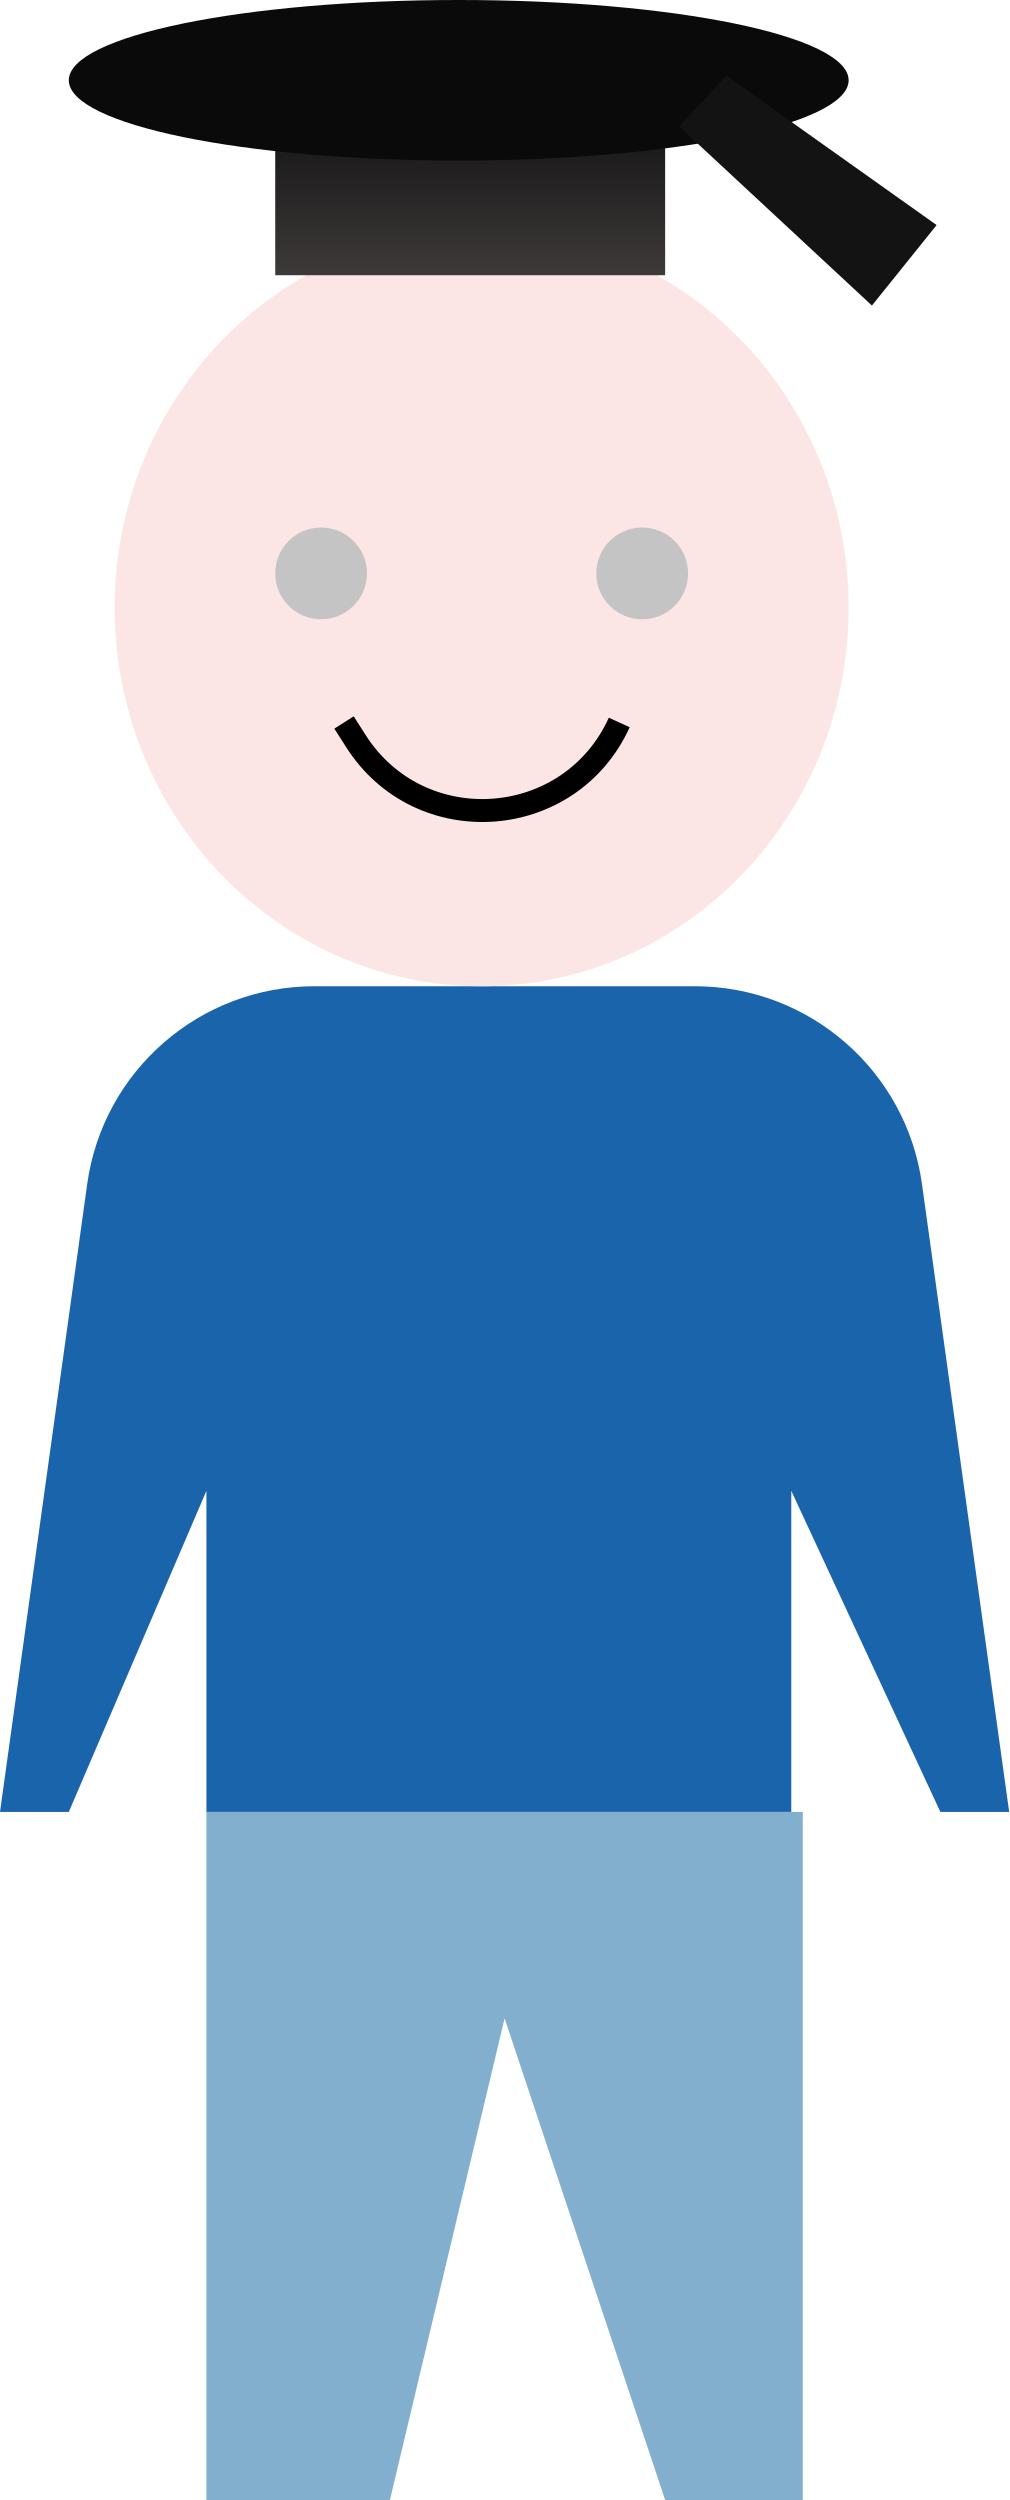
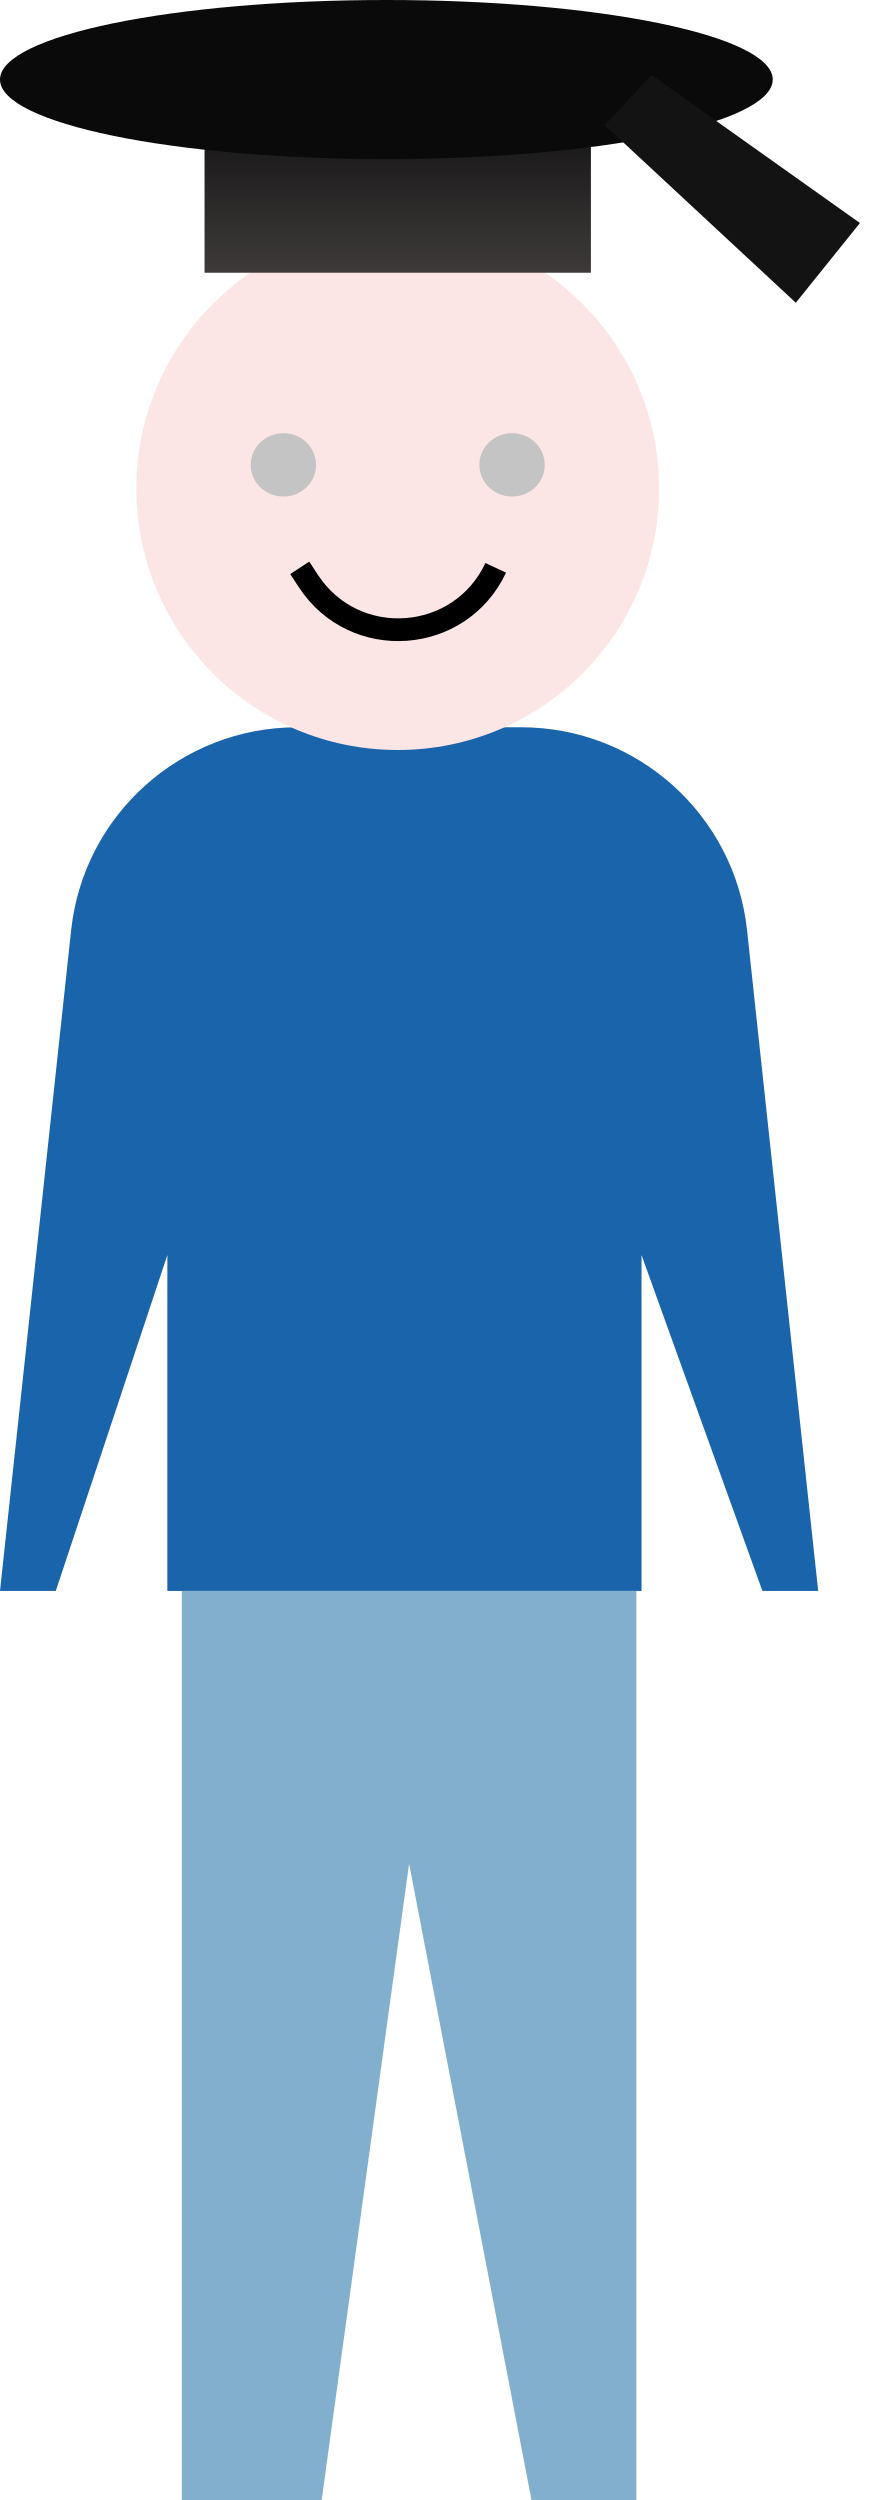
- <svg xmlns="http://www.w3.org/2000/svg" width="44" height="109" viewBox="0 0 44 109" fill="none">
-   <path d="M3.802 51.624C4.489 46.681 8.716 43 13.707 43H30.293C35.284 43 39.511 46.681 40.198 51.624L44 79H41L34.5 65V79H9V65L3 79H0L3.802 51.624Z" fill="#1A64AC" />
-   <path d="M9 79H35V109H29L22 88L17 109H9V79Z" fill="#81AFCD" />
-   <ellipse cx="21" cy="26.5" rx="16" ry="16.5" fill="#FCE5E5" />
-   <circle cx="14" cy="25" r="2" fill="#C4C4C4" />
-   <circle cx="28" cy="25" r="2" fill="#C4C4C4" />
-   <path d="M15 31.5L15.513 32.306C18.304 36.693 24.849 36.233 27 31.5V31.5" stroke="black" />
-   <rect x="12" y="4" width="17" height="8" fill="url(#paint0_linear)" />
-   <ellipse cx="20" cy="3.5" rx="17" ry="3.5" fill="#0A0A0A" />
-   <path d="M29.612 5.511L31.667 3.3L40.837 9.813L38.016 13.322L29.612 5.511Z" fill="#131313" />
+ <svg xmlns="http://www.w3.org/2000/svg" width="39" height="110" viewBox="0 0 39 110" fill="none">
+   <path d="M3.13 40.93C3.676 35.85 7.964 32 13.072 32H22.928C28.036 32 32.324 35.85 32.87 40.93L36 70H33.545L28.227 55.222V70H7.364V55.222L2.455 70H0L3.13 40.93Z" fill="#1A64AC" />
+   <path d="M8 70H28V110H23.385L18 82L14.154 110H8V70Z" fill="#81AFCD" />
+   <circle cx="17.5" cy="21.5" r="11.5" fill="#FCE5E5" />
+   <ellipse cx="12.469" cy="20.454" rx="1.438" ry="1.394" fill="#C4C4C4" />
+   <ellipse cx="22.531" cy="20.454" rx="1.438" ry="1.394" fill="#C4C4C4" />
+   <path d="M13.188 24.985L13.573 25.573C15.604 28.667 20.241 28.336 21.812 24.985V24.985" stroke="black" />
+   <rect x="9" y="4" width="17" height="8" fill="url(#paint0_linear)" />
+   <ellipse cx="17" cy="3.5" rx="17" ry="3.5" fill="#0A0A0A" />
+   <path d="M26.612 5.511L28.667 3.3L37.837 9.813L35.016 13.322L26.612 5.511Z" fill="#131313" />
  <defs>
-     <linearGradient id="paint0_linear" x1="20.5" y1="4" x2="20.5" y2="12" gradientUnits="userSpaceOnUse">
+     <linearGradient id="paint0_linear" x1="17.5" y1="4" x2="17.5" y2="12" gradientUnits="userSpaceOnUse">
      <stop stop-color="#0D0D0D" />
      <stop offset="1" stop-color="#3E3A3A" />
    </linearGradient>
  </defs>
</svg>
